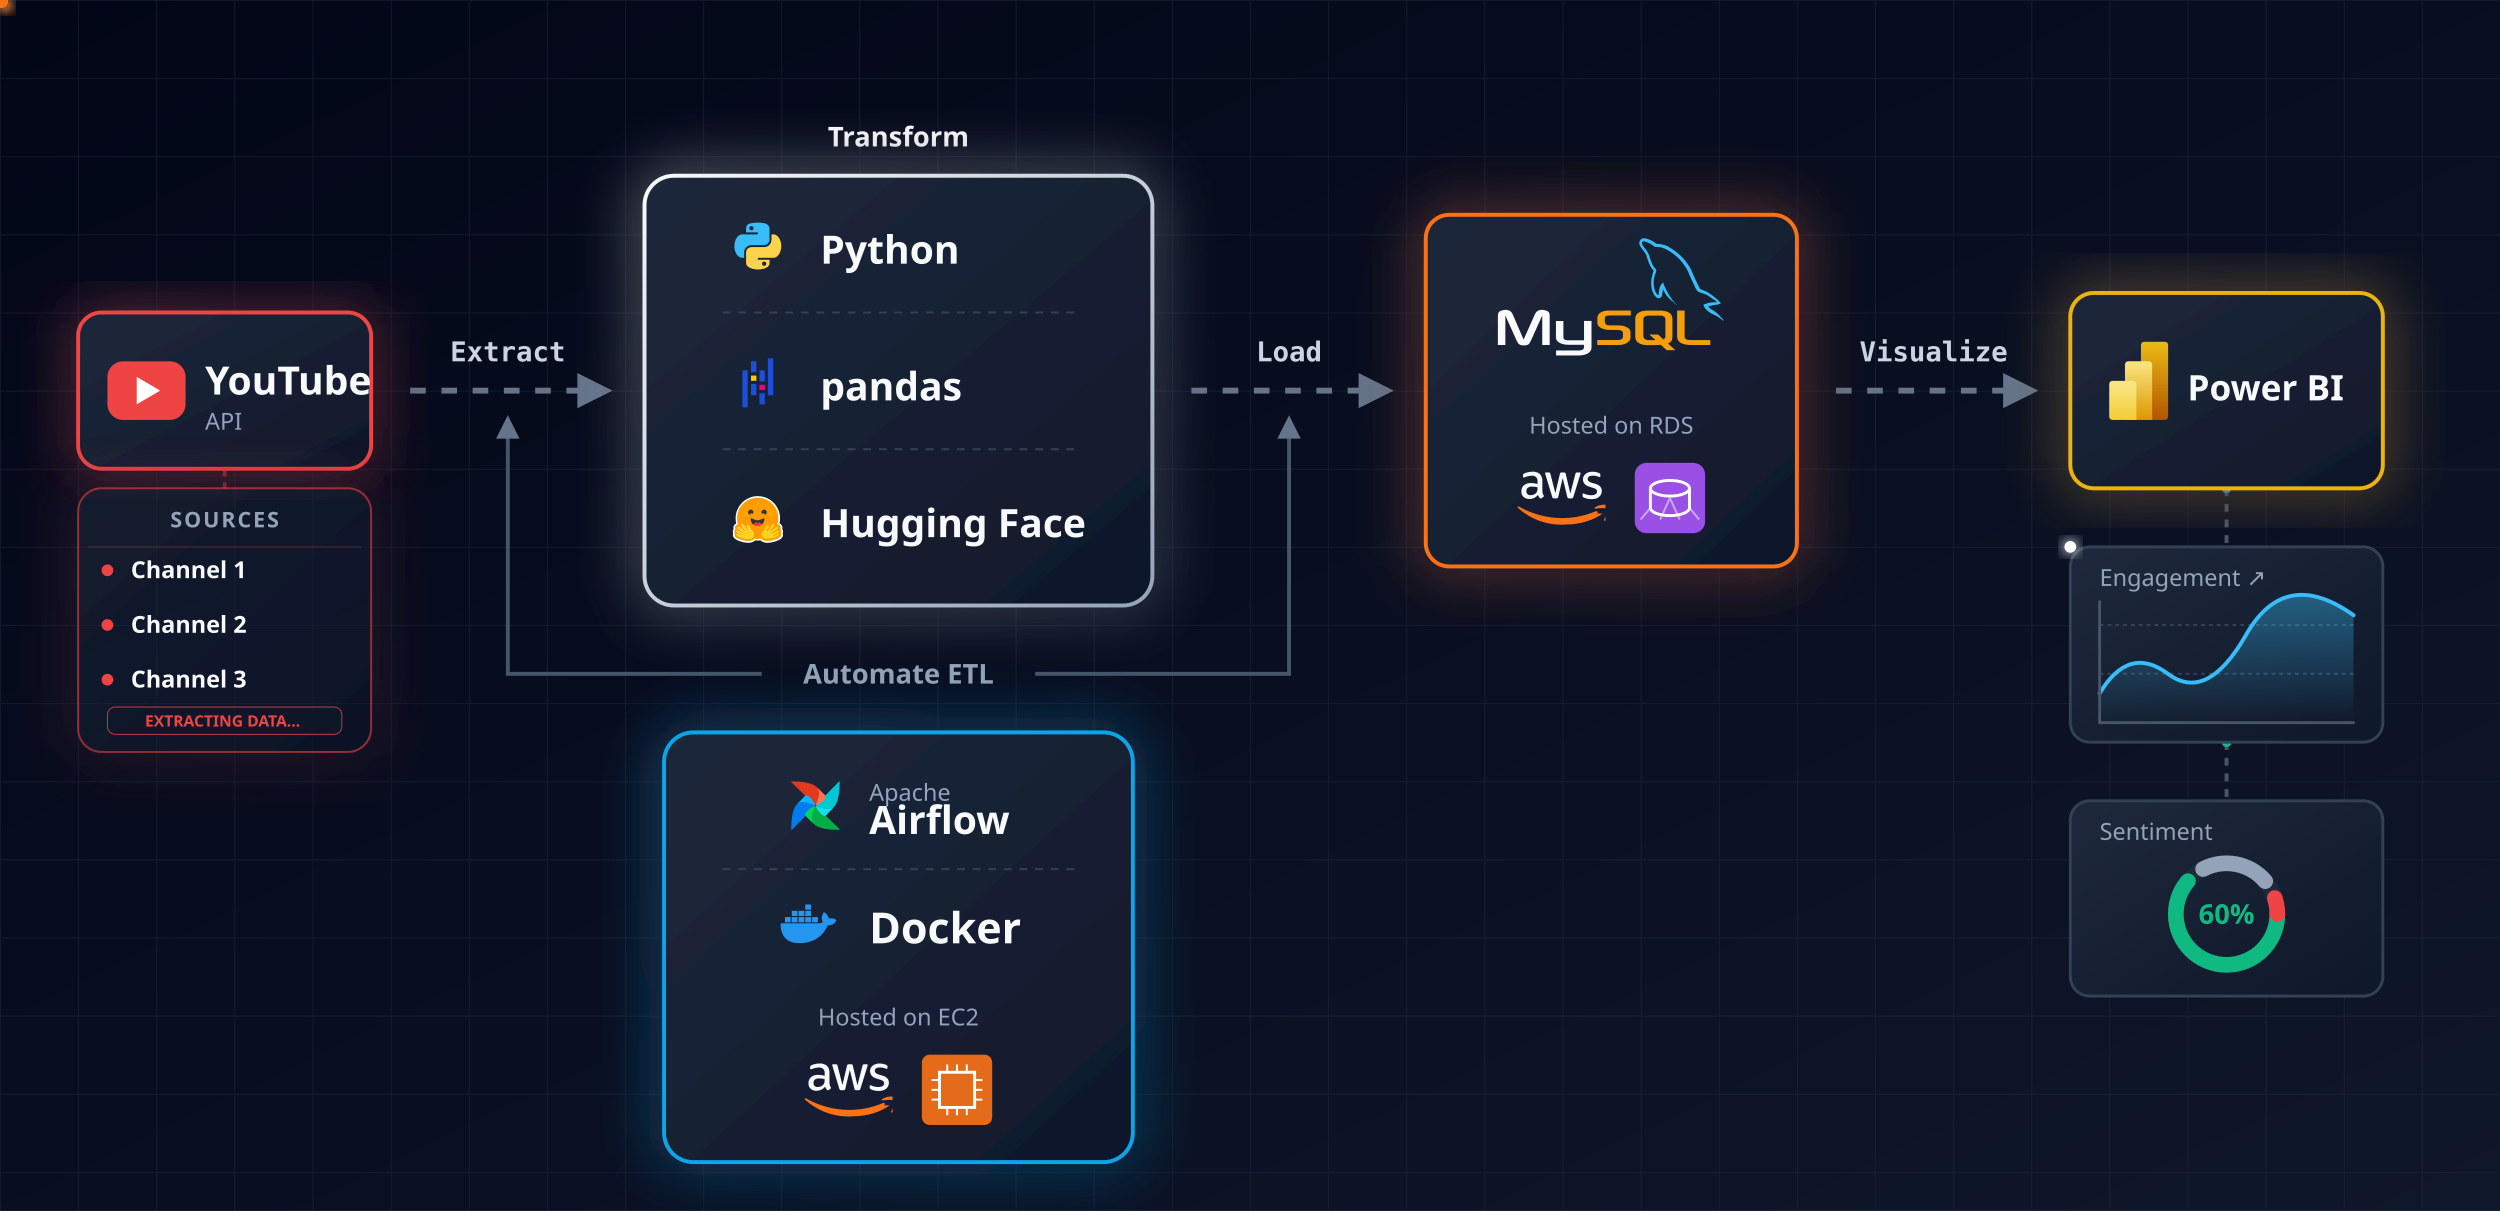
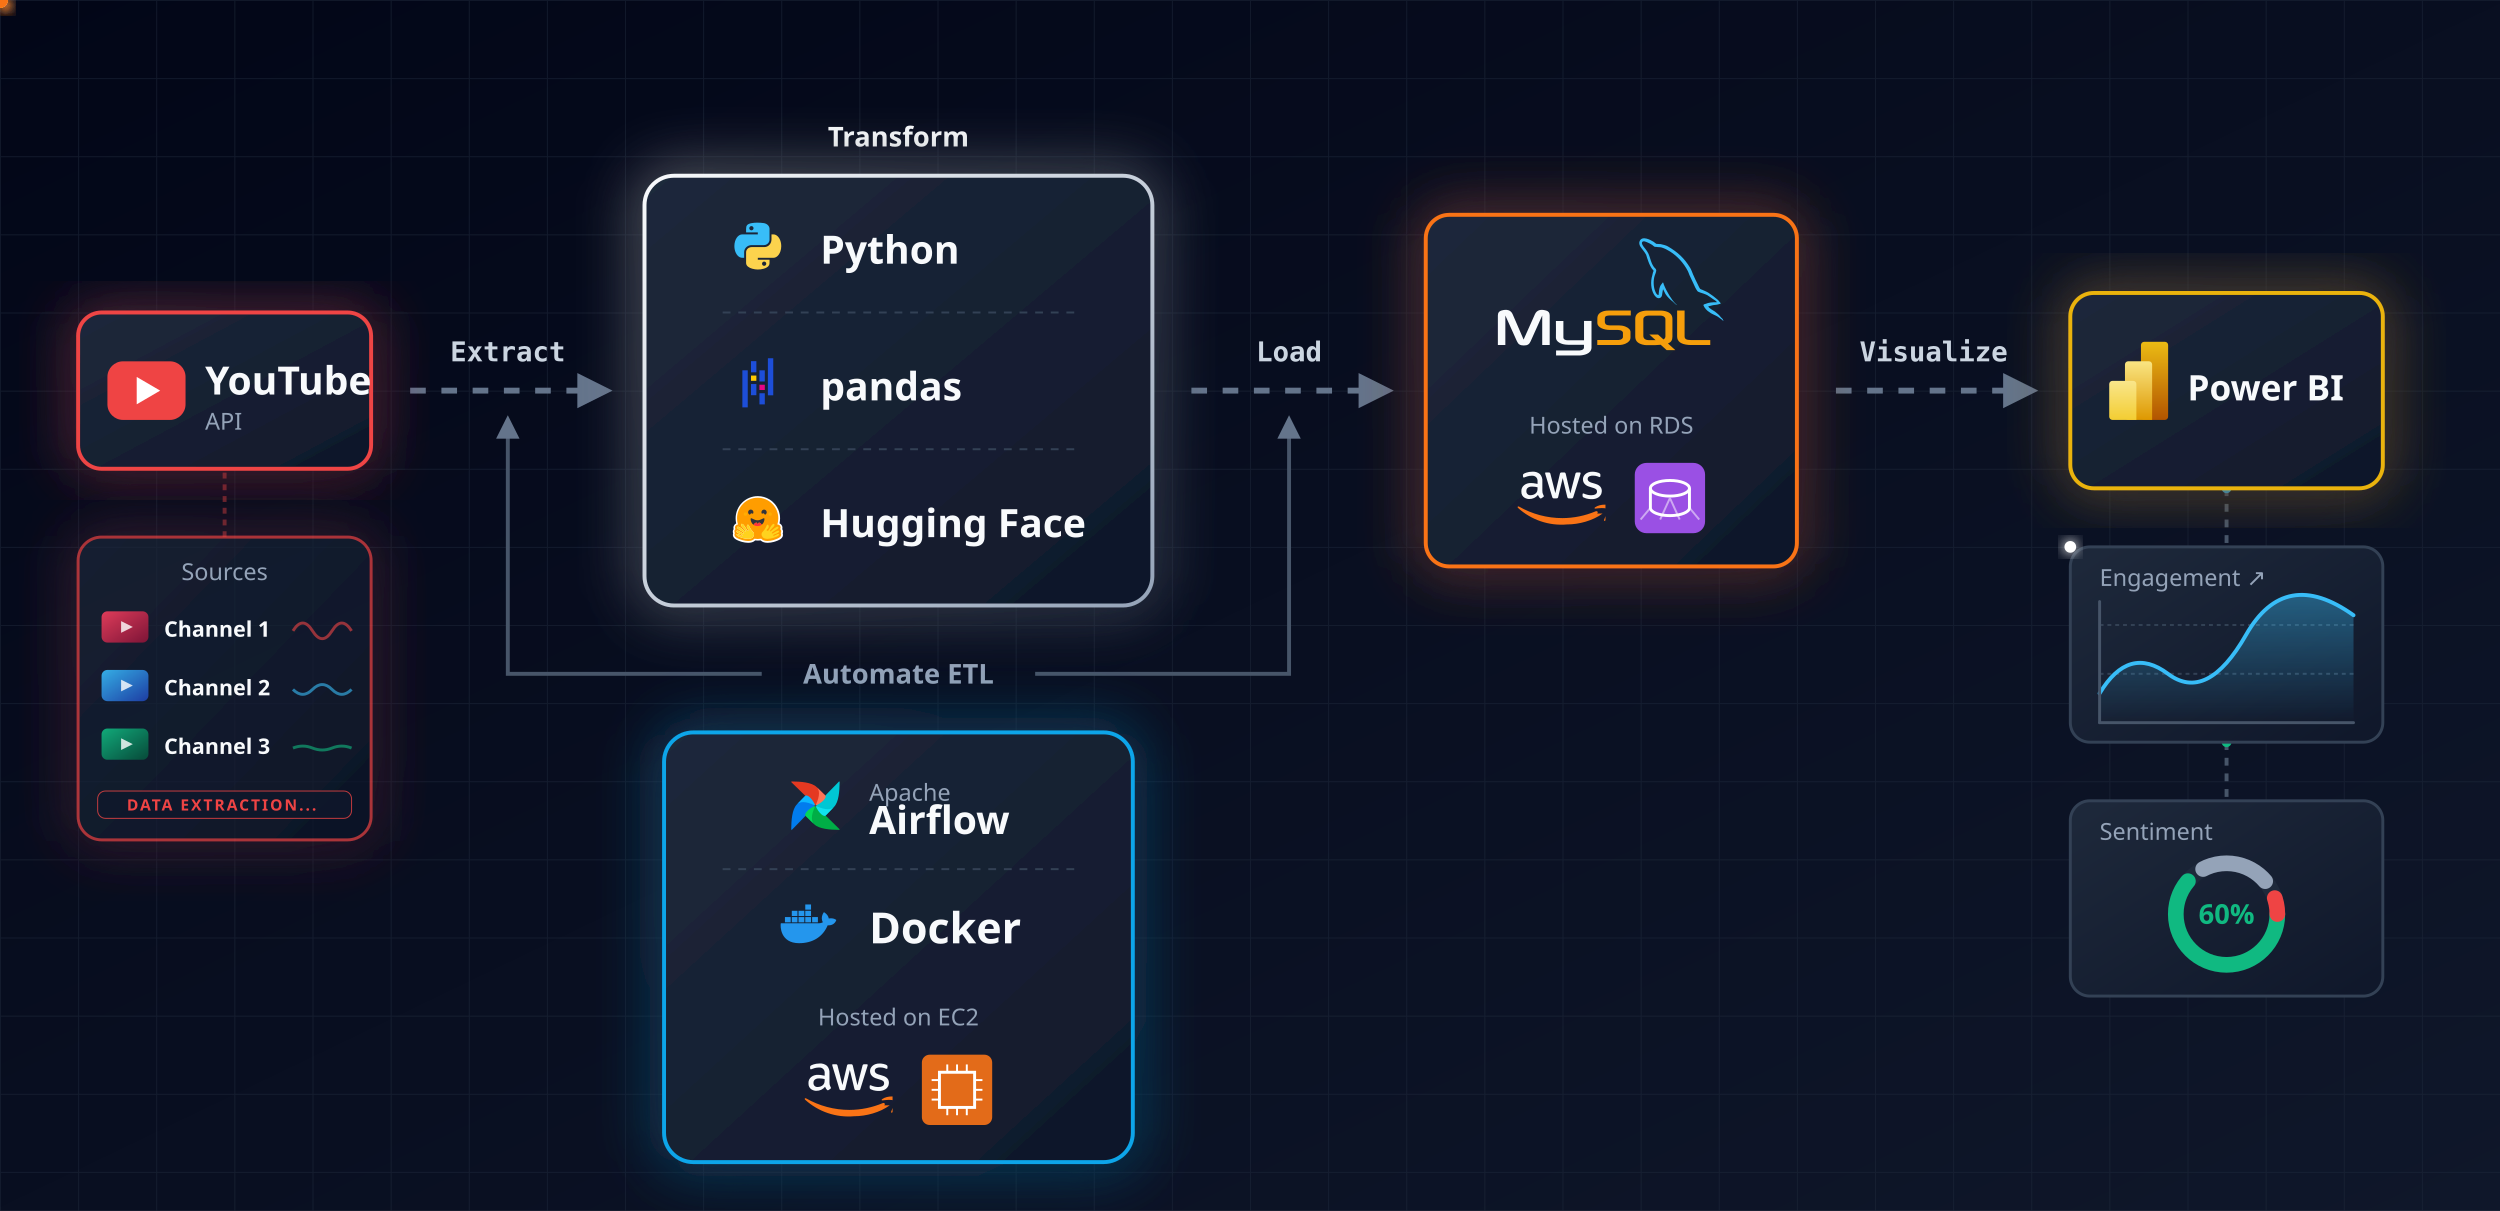
<svg xmlns="http://www.w3.org/2000/svg" viewBox="0 0 1280 620" width="100%" height="100%">
  <defs>
    <linearGradient id="bg-grad" x1="0%" y1="0%" x2="100%" y2="100%">
      <stop offset="0%" stop-color="#020617" />
      <stop offset="100%" stop-color="#0f172a" />
    </linearGradient>
    <linearGradient id="panel-grad" x1="0%" y1="0%" x2="100%" y2="100%">
      <stop offset="0%" stop-color="#1e293b" />
      <stop offset="100%" stop-color="#0f172a" />
    </linearGradient>
    <linearGradient id="border-transform" x1="0%" y1="0%" x2="100%" y2="100%">
      <stop offset="0%" stop-color="#f8fafc" />
      <stop offset="100%" stop-color="#94a3b8" />
    </linearGradient>
    <linearGradient id="line-fill" x1="0%" y1="0%" x2="0%" y2="100%">
      <stop offset="0%" stop-color="#38bdf8" stop-opacity="0.4" />
      <stop offset="100%" stop-color="#38bdf8" stop-opacity="0.0" />
    </linearGradient>
    <filter id="glow" x="-50%" y="-50%" width="200%" height="200%">
      <feGaussianBlur in="SourceGraphic" stdDeviation="3" result="blur1" />
      <feGaussianBlur in="SourceGraphic" stdDeviation="6" result="blur2" />
      <feMerge>
        <feMergeNode in="blur2" />
        <feMergeNode in="blur1" />
        <feMergeNode in="SourceGraphic" />
      </feMerge>
    </filter>
    <filter id="panel-glow" x="-20%" y="-20%" width="140%" height="140%">
      <feGaussianBlur in="SourceGraphic" stdDeviation="15" result="blur" />
      <feComposite in="SourceGraphic" in2="blur" operator="over" />
    </filter>
    <pattern id="grid" width="40" height="40" patternUnits="userSpaceOnUse">
      <path d="M 40 0 L 0 0 0 40" fill="none" stroke="#1e293b" stroke-width="1" opacity="0.5" />
    </pattern>
    <marker id="arrow" viewBox="0 0 10 10" refX="8" refY="5" markerWidth="6" markerHeight="6" orient="auto">
      <path d="M 0 0 L 10 5 L 0 10 Z" fill="#64748b" />
    </marker>
    <style>
      .node-title { font-family: 'Segoe UI', system-ui, sans-serif; font-size: 14px; font-weight: bold; fill: #f8fafc; text-anchor: middle; }
      .node-text { font-family: 'Segoe UI', system-ui, sans-serif; font-size: 20px; font-weight: bold; fill: #f8fafc; }
      .node-sub { font-family: 'Segoe UI', system-ui, sans-serif; font-size: 12px; fill: #94a3b8; }
      .label { font-family: 'Roboto Mono', monospace; font-size: 14px; fill: #cbd5e1; font-weight: bold; }
      .aws-logo { fill: #f8fafc; }
      .aws-smile { fill: #f97316; }
      
      @keyframes dashFlow {
        from { stroke-dashoffset: 16; }
        to { stroke-dashoffset: 0; }
      }
      .flow-line {
        stroke: #64748b;
        stroke-width: 3;
        fill: none;
        stroke-dasharray: 8 8;
        animation: dashFlow 1s linear infinite;
      }
    </style>
    <symbol id="aws-logo" viewBox="0 0 640 512">
      <path class="aws-logo" d="M180.41 203.01c-.72 22.65 10.6 32.68 10.88 39.05a8.164 8.164 0 0 1-4.1 6.27l-12.8 8.96a10.66 10.66 0 0 1-5.63 1.92c-.43-.02-8.19 1.83-20.48-25.61a78.608 78.608 0 0 1-62.61 29.45c-16.28.89-60.4-9.24-58.13-56.21-1.59-38.28 34.06-62.06 70.93-60.05 7.1.02 21.6.37 46.99 6.27v-15.62c2.69-26.46-14.7-46.99-44.81-43.91-2.4.01-19.4-.5-45.84 10.11-7.36 3.38-8.3 2.82-10.75 2.82-7.41 0-4.36-21.48-2.94-24.2 5.21-6.4 35.86-18.35 65.94-18.18a76.857 76.857 0 0 1 55.69 17.28 70.285 70.285 0 0 1 17.67 52.36l-.01 69.29z M93.99 235.4c32.43-.47 46.16-19.97 49.29-30.47 2.46-10.05 2.05-16.41 2.05-27.4-9.67-2.32-23.59-4.85-39.56-4.87-15.15-1.14-42.82 5.63-41.74 32.26-1.24 16.79 11.12 31.4 29.96 30.48z M264.91 258.45c-7.86.72-11.52-4.86-12.68-10.37l-49.8-164.65c-.97-2.78-1.61-5.65-1.92-8.58a4.61 4.61 0 0 1 3.86-5.25c.24-.04-2.13 0 22.25 0 8.78-.88 11.64 6.03 12.55 10.37l35.72 140.83 33.16-140.83c.53-3.22 2.94-11.07 12.8-10.24h17.16c2.17-.18 11.11-.5 12.68 10.37l33.42 142.63L420.98 80.1c.48-2.18 2.72-11.37 12.68-10.37h19.72c.85-.13 6.15-.81 5.25 8.58-.43 1.85 3.41-10.66-52.75 169.9-1.15 5.51-4.82 11.09-12.68 10.37h-18.69c-10.94 1.15-12.51-9.66-12.68-10.75L328.67 110.7l-32.78 136.99c-.16 1.09-1.73 11.9-12.68 10.75h-18.3z M538.39 264.08c-5.88.01-33.92-.3-57.36-12.29a12.802 12.802 0 0 1-7.81-11.91v-10.75c0-8.45 6.2-6.9 8.83-5.89 10.04 4.06 16.48 7.14 28.81 9.6 36.65 7.53 52.77-2.3 56.72-4.48 13.15-7.81 14.19-25.68 5.25-34.95-10.48-8.79-15.48-9.12-53.13-21-4.64-1.29-43.7-13.61-43.79-52.36-.61-28.24 25.05-56.18 69.52-55.95 12.67-.01 46.43 4.13 55.57 15.62 1.35 2.09 2.02 4.55 1.92 7.04v10.11c0 4.44-1.62 6.66-4.87 6.66-7.71-.86-21.39-11.17-49.16-10.75-6.89-.36-39.89.91-38.41 24.97-.43 18.96 26.61 26.07 29.7 26.89 36.46 10.97 48.65 12.79 63.12 29.58 17.14 22.25 7.9 48.3 4.35 55.44-19.08 37.49-68.42 34.44-69.26 34.42z" />
      <path class="aws-smile" d="M618.79 368.94c-70.03 51.72-171.69 79.25-258.49 79.25A469.127 469.127 0 0 1 2.83 327.46c-6.53-5.89-.77-13.96 7.17-9.47a637.37 637.37 0 0 0 316.88 84.12 630.22 630.22 0 0 0 241.59-49.55c11.78-5 21.77 7.8 10.12 16.38z M647.98 335.65c-8.96-11.52-59.28-5.38-81.81-2.69-6.79.77-7.94-5.12-1.79-9.47 40.07-28.17 105.88-20.1 113.44-10.63 7.55 9.47-2.05 75.41-39.56 106.91-5.76 4.87-11.27 2.3-8.71-4.1 8.44-21.25 27.39-68.49 18.43-80.02z" />
    </symbol>
+     <linearGradient id="thumb-grad-1" x1="0%" y1="0%" x2="100%" y2="100%">
+       <stop offset="0%" stop-color="#f43f5e" />
+       <stop offset="100%" stop-color="#881337" />
+     </linearGradient>
+     <linearGradient id="thumb-grad-2" x1="0%" y1="0%" x2="100%" y2="100%">
+       <stop offset="0%" stop-color="#38bdf8" />
+       <stop offset="100%" stop-color="#1e40af" />
+     </linearGradient>
+     <linearGradient id="thumb-grad-3" x1="0%" y1="0%" x2="100%" y2="100%">
+       <stop offset="0%" stop-color="#10b981" />
+       <stop offset="100%" stop-color="#064e3b" />
+     </linearGradient>
    <path id="p-extract" d="M 210 200 L 310 200" fill="none" />
    <path id="p-load" d="M 610 200 L 710 200" fill="none" />
    <path id="p-viz" d="M 940 200 L 1040 200" fill="none" />
  </defs>
  <rect width="100%" height="100%" fill="url(#bg-grad)" />
  <rect width="100%" height="100%" fill="url(#grid)" />
  <text x="460" y="350" font-family="'Segoe UI', sans-serif" font-size="14" font-weight="bold" fill="#94a3b8" text-anchor="middle">Automate ETL</text>
  <path d="M 390 345 L 260 345 L 260 215" stroke="#475569" stroke-width="2" fill="none" marker-end="url(#arrow)" />
  <path d="M 530 345 L 660 345 L 660 215" stroke="#475569" stroke-width="2" fill="none" marker-end="url(#arrow)" />
  <path d="M 210 200 L 310 200" class="flow-line" marker-end="url(#arrow)" />
  <text x="260" y="185" class="label" text-anchor="middle">Extract</text>
  <path d="M 610 200 L 710 200" class="flow-line" marker-end="url(#arrow)" />
  <text x="660" y="185" class="label" text-anchor="middle">Load</text>
  <path d="M 940 200 L 1040 200" class="flow-line" marker-end="url(#arrow)" />
  <text x="990" y="185" class="label" text-anchor="middle">Visualize</text>
  <g transform="translate(40, 160)">
    <rect width="150" height="80" rx="12" fill="url(#panel-grad)" stroke="#ef4444" stroke-width="2" filter="url(#panel-glow)" />
    <g transform="translate(15, 25)">
      <rect x="0" y="0" width="40" height="30" rx="8" fill="#ef4444" />
      <polygon points="15,8 15,22 27,15" fill="#ffffff" />
    </g>
    <text x="65" y="42" font-family="'Segoe UI', sans-serif" font-size="20" font-weight="bold" fill="#f8fafc">YouTube</text>
    <text x="65" y="60" class="node-sub">API</text>
  </g>
-   <g transform="translate(40, 250)">
-     <rect width="150" height="135" rx="12" fill="url(#panel-grad)" stroke="#ef4444" stroke-width="1" opacity="0.6" filter="url(#panel-glow)" />
-     <text x="75" y="20" font-family="'Segoe UI', sans-serif" font-size="11" font-weight="bold" fill="#94a3b8" text-anchor="middle" letter-spacing="1">SOURCES</text>
-     <line x1="5" y1="30" x2="145" y2="30" stroke="#ef4444" stroke-width="0.5" opacity="0.3">
-       <animate attributeName="y1" values="30;125;30" dur="4s" repeatCount="indefinite" />
-       <animate attributeName="y2" values="30;125;30" dur="4s" repeatCount="indefinite" />
-     </line>
-     <g transform="translate(15, 42)">
+   <g transform="translate(40, 275)">
+     <rect width="150" height="155" rx="12" fill="url(#panel-grad)" stroke="#ef4444" stroke-width="1.5" opacity="0.7" filter="url(#panel-glow)" />
+     <text x="75" y="22" class="node-sub" text-anchor="middle">Sources</text>
+     <g transform="translate(12, 38)">
      <g>
-         <circle cx="0" cy="0" r="3" fill="#ef4444">
-           <animate attributeName="opacity" values="1;0.3;1" dur="2s" repeatCount="indefinite" />
-         </circle>
-         <text x="12" y="4" font-family="'Segoe UI', sans-serif" font-size="12" font-weight="bold" fill="#f8fafc">Channel 1</text>
-       </g>
-       <g transform="translate(0, 28)">
-         <circle cx="0" cy="0" r="3" fill="#ef4444">
-           <animate attributeName="opacity" values="1;0.3;1" dur="2.5s" repeatCount="indefinite" />
-         </circle>
-         <text x="12" y="4" font-family="'Segoe UI', sans-serif" font-size="12" font-weight="bold" fill="#f8fafc">Channel 2</text>
-       </g>
-       <g transform="translate(0, 56)">
-         <circle cx="0" cy="0" r="3" fill="#ef4444">
-           <animate attributeName="opacity" values="1;0.3;1" dur="3s" repeatCount="indefinite" />
-         </circle>
-         <text x="12" y="4" font-family="'Segoe UI', sans-serif" font-size="12" font-weight="bold" fill="#f8fafc">Channel 3</text>
-       </g>
-     </g>
-     <g transform="translate(15, 112)">
-       <rect width="120" height="14" rx="4" fill="#0f172a" stroke="#ef4444" stroke-width="0.5" opacity="0.8" />
-       <text x="60" y="10" font-family="'Segoe UI', sans-serif" font-size="8" fill="#ef4444" text-anchor="middle" font-weight="bold">
-         EXTRACTING DATA...
+         <rect width="24" height="16" rx="3" fill="url(#thumb-grad-1)" opacity="0.9" />
+         <polygon points="10,5 16,8 10,11" fill="white" opacity="0.8" />
+         <text x="32" y="13" font-family="'Segoe UI', sans-serif" font-size="11" font-weight="bold" fill="#f8fafc">Channel 1</text>
+         <path d="M 98 10 Q 103 2, 108 10 T 118 10 T 128 10" stroke="#ef4444" stroke-width="1.5" fill="none" opacity="0.6">
+           <animate attributeName="d" values="M 98 10 Q 103 2, 108 10 T 118 10 T 128 10; M 98 10 Q 103 18, 108 10 T 118 10 T 128 10; M 98 10 Q 103 2, 108 10 T 118 10 T 128 10" dur="0.8s" repeatCount="indefinite" />
+         </path>
+       </g>
+       <g transform="translate(0, 30)">
+         <rect width="24" height="16" rx="3" fill="url(#thumb-grad-2)" opacity="0.9" />
+         <polygon points="10,5 16,8 10,11" fill="white" opacity="0.8" />
+         <text x="32" y="13" font-family="'Segoe UI', sans-serif" font-size="11" font-weight="bold" fill="#f8fafc">Channel 2</text>
+         <path d="M 98 10 Q 103 15, 108 10 T 118 10 T 128 10" stroke="#38bdf8" stroke-width="1.5" fill="none" opacity="0.6">
+           <animate attributeName="d" values="M 98 10 Q 103 15, 108 10 T 118 10 T 128 10; M 98 10 Q 103 5, 108 10 T 118 10 T 128 10; M 98 10 Q 103 15, 108 10 T 118 10 T 128 10" dur="1.2s" repeatCount="indefinite" />
+         </path>
+       </g>
+       <g transform="translate(0, 60)">
+         <rect width="24" height="16" rx="3" fill="url(#thumb-grad-3)" opacity="0.9" />
+         <polygon points="10,5 16,8 10,11" fill="white" opacity="0.8" />
+         <text x="32" y="13" font-family="'Segoe UI', sans-serif" font-size="11" font-weight="bold" fill="#f8fafc">Channel 3</text>
+         <path d="M 98 10 Q 103 8, 108 10 T 118 10 T 128 10" stroke="#10b981" stroke-width="1.5" fill="none" opacity="0.6">
+           <animate attributeName="d" values="M 98 10 Q 103 8, 108 10 T 118 10 T 128 10; M 98 10 Q 103 12, 108 10 T 118 10 T 128 10; M 98 10 Q 103 8, 108 10 T 118 10 T 128 10" dur="1s" repeatCount="indefinite" />
+         </path>
+       </g>
+     </g>
+     <g transform="translate(10, 130)">
+       <rect width="130" height="14" rx="4" fill="#0f172a" stroke="#ef4444" stroke-width="0.5" opacity="0.8" />
+       <text x="65" y="10" font-family="'Segoe UI', sans-serif" font-size="8" fill="#ef4444" text-anchor="middle" font-weight="bold" letter-spacing="1">
+         DATA EXTRACTION...
        <animate attributeName="opacity" values="1;0.4;1" dur="1.5s" repeatCount="indefinite" />
      </text>
    </g>
  </g>
-   <path d="M 115 250 L 115 240" stroke="#ef4444" stroke-width="2" stroke-dasharray="3 3" opacity="0.4" />
+   <path d="M 115 275 L 115 240" stroke="#ef4444" stroke-width="2" stroke-dasharray="3 3" opacity="0.4" />
  <circle r="2.5" fill="#ef4444" filter="url(#glow)">
-     <animateMotion dur="0.8s" repeatCount="indefinite" path="M 115 250 L 115 240" />
+     <animateMotion dur="0.8s" repeatCount="indefinite" path="M 115 275 L 115 240" />
  </circle>
  <circle r="2.5" fill="#ef4444" filter="url(#glow)">
-     <animateMotion dur="0.8s" begin="0.4s" repeatCount="indefinite" path="M 115 250 L 115 240" />
+     <animateMotion dur="0.8s" begin="0.4s" repeatCount="indefinite" path="M 115 275 L 115 240" />
  </circle>
  <g transform="translate(330, 90)">
    <text x="130" y="-15" class="node-title">Transform</text>
    <rect width="260" height="220" rx="15" fill="url(#panel-grad)" stroke="url(#border-transform)" stroke-width="2" filter="url(#panel-glow)" />
    <g transform="translate(30, 20)">
      <svg x="12" y="0" width="32" height="32" viewBox="0 0 512 512">
        <path fill-rule="evenodd" d="M193.46 249.056a65.316 65.316 0 0 1 11.586-1.041l-3.122-.015h103.823c4.503 0 8.806-.617 12.908-1.754 19.37-5.363 33.345-22.537 33.345-43.663v-87.224c0-24.832-21.15-43.484-46.289-47.606-15.931-2.624-39.258-3.827-55.089-3.749-15.829.086-30.981 1.404-44.277 3.749C167.143 74.576 160 88.928 160 115.359V144h96v16H128.82c-35.628 0-64.538 42.571-64.813 95.242-.002.253-.007.505-.007.758 0 9.523.94 18.72 2.685 27.404C74.648 323.07 99.451 352 128.82 352H144v-45.935c0-26.827 20.146-51.733 49.46-57.009zm10.196-122.054c-9.592 0-17.384-7.785-17.384-17.403 0-9.664 7.774-17.52 17.384-17.52 9.574 0 17.399 7.855 17.399 17.52.001 9.618-7.809 17.403-17.399 17.403z" fill="#38bdf8" />
        <path fill-rule="evenodd" d="M443.951 222.543C434.78 186.021 411.033 160 383.18 160H368v40.672c0 33.915-22.286 58.474-49.489 62.681a53.943 53.943 0 0 1-8.301.646H206.351a51.41 51.41 0 0 0-13.049 1.672C174.18 270.689 160 286.6 160 307.236v87.227c0 24.832 24.977 39.426 49.481 46.551 29.327 8.531 61.267 10.068 96.366 0C329.15 434.354 352 420.893 352 394.463V368h-96v-16h127.18c25.24 0 47.107-21.365 57.814-52.549C445.474 286.404 448 271.641 448 256c0-11.768-1.433-23.038-4.049-33.457zM307.867 382.82c9.59 0 17.381 7.785 17.381 17.4 0 9.65-7.791 17.521-17.381 17.521-9.577 0-17.399-7.871-17.399-17.521 0-9.63 7.806-17.4 17.399-17.4z" fill="#fcd34d" />
      </svg>
      <text x="60" y="25" class="node-text">Python</text>
    </g>
    <line x1="40" y1="70" x2="220" y2="70" stroke="#334155" stroke-width="1" stroke-dasharray="4 4" />
    <g transform="translate(30, 90)">
      <svg x="12" y="0" width="32" height="32" viewBox="0 0 210.21 280.43">
        <rect x="74.51" y="43.03" width="24.09" height="50.02" fill="#1d4ed8" />
        <rect x="74.51" y="145.78" width="24.09" height="50.02" fill="#1d4ed8" />
        <rect x="74.51" y="107.65" width="24.09" height="23.6" fill="#ffca00" />
        <rect x="35.81" y="84.15" width="24.09" height="166.27" fill="#1d4ed8" />
        <rect x="112.41" y="187.05" width="24.09" height="50.02" fill="#1d4ed8" />
        <rect x="112.41" y="84.21" width="24.09" height="50.02" fill="#1d4ed8" />
        <rect x="112.41" y="148.84" width="24.09" height="23.6" fill="#e70488" />
        <rect x="150.3" y="30" width="24.09" height="166.27" fill="#1d4ed8" />
      </svg>
      <text x="60" y="25" class="node-text">pandas</text>
    </g>
    <line x1="40" y1="140" x2="220" y2="140" stroke="#334155" stroke-width="1" stroke-dasharray="4 4" />
    <g transform="translate(30, 160)">
      <svg x="12" y="0" width="32" height="32" viewBox="0 0 256 256">
        <path d="M230.721 172.7C230.183 170.673 229.313 168.75 228.146 167.008C228.396 166.091 228.587 165.159 228.714 164.217C229.543 158.241 227.471 152.77 223.567 148.537C221.452 146.225 219.185 144.698 216.784 143.761C218.36 137.018 219.157 130.117 219.161 123.193C219.161 120.03 218.982 116.932 218.682 113.88C218.526 112.356 218.337 110.836 218.115 109.32C217.428 104.847 216.408 100.431 215.064 96.11C214.183 93.271 213.164 90.476 212.01 87.736C210.281 83.678 208.262 79.75 205.969 75.982C204.465 73.475 202.827 71.051 201.062 68.72C200.197 67.543 199.296 66.394 198.358 65.274C195.58 61.898 192.561 58.728 189.325 55.788C188.25 54.8 187.145 53.845 186.01 52.926C184.893 51.994 183.751 51.093 182.586 50.222C180.241 48.477 177.818 46.839 175.324 45.315C161.543 36.945 145.382 32.145 128.109 32.145C77.817 32.145 37.057 72.907 37.057 123.196C37.055 130.208 37.867 137.196 39.477 144.02C37.317 144.958 35.247 146.42 33.327 148.535C29.424 152.766 27.351 158.217 28.18 164.193C28.306 165.142 28.495 166.082 28.747 167.006C27.581 168.749 26.712 170.673 26.174 172.7C24.974 177.261 25.369 181.374 26.894 184.978C25.236 189.688 25.65 194.704 27.809 199.065C29.379 202.25 31.626 204.714 34.396 206.916C37.689 209.534 41.811 211.758 46.783 213.892C52.715 216.422 59.956 218.799 63.249 219.671C71.755 221.873 79.911 223.269 88.177 223.337C99.954 223.446 110.096 220.677 117.357 213.59C120.924 214.027 124.515 214.246 128.109 214.244C131.906 214.236 135.699 213.997 139.467 213.529C146.711 220.661 156.892 223.455 168.712 223.343C176.977 223.277 185.133 221.881 193.617 219.676C196.932 218.804 204.17 216.427 210.105 213.897C215.077 211.76 219.199 209.536 222.514 206.922C225.263 204.719 227.508 202.256 229.079 199.071C231.26 194.709 231.652 189.693 230.017 184.983C231.527 181.379 231.92 177.257 230.721 172.7Z" fill="white" />
        <path d="M221.784 183.816C222.786 182.312 223.458 180.613 223.756 178.831C224.053 177.048 223.97 175.223 223.512 173.475C222.848 170.952 221.476 168.854 219.615 167.347C220.512 165.873 221.1 164.233 221.344 162.525C221.881 158.811 220.648 155.103 217.874 152.079C215.716 149.726 212.662 148.431 209.282 148.431C208.889 148.431 208.489 148.452 208.081 148.492C210.643 140.304 211.942 131.774 211.933 123.195C211.933 76.523 174.097 38.685 127.424 38.685C80.75 38.685 42.91 76.519 42.91 123.195C42.901 131.752 44.194 140.261 46.742 148.43H46.652C43.272 148.43 40.219 149.724 38.06 152.077C35.287 155.098 34.053 158.81 34.59 162.523C34.835 164.231 35.423 165.872 36.32 167.346C34.458 168.852 33.086 170.95 32.422 173.473C31.964 175.222 31.882 177.047 32.18 178.83C32.478 180.612 33.15 182.312 34.152 183.816C33.974 184.094 33.81 184.381 33.655 184.676C31.985 187.847 31.877 191.43 33.352 194.767C35.588 199.824 41.142 203.808 51.929 208.085C58.636 210.745 64.779 212.446 64.833 212.461C73.705 214.762 81.729 215.931 88.675 215.931C100.081 215.931 108.591 212.811 114.026 206.647C123.222 208.106 132.594 208.052 141.773 206.489C147.201 212.757 155.76 215.931 167.262 215.931C174.208 215.931 182.232 214.762 191.103 212.461C191.158 212.446 197.298 210.745 204.008 208.085C214.795 203.808 220.35 199.824 222.585 194.767C224.059 191.43 223.952 187.847 222.281 184.676C222.129 184.379 221.961 184.091 221.784 183.816ZM110.137 196.997C109.669 197.815 109.168 198.614 108.635 199.391C107.23 201.448 105.382 203.02 103.237 204.188C99.137 206.424 93.947 207.205 88.675 207.205C80.346 207.205 71.808 205.256 67.023 204.015C66.787 203.954 37.689 195.735 41.373 188.739C41.993 187.562 43.013 187.092 44.298 187.092C49.485 187.092 58.93 194.816 62.989 194.816C63.896 194.816 64.536 194.43 64.797 193.488C66.527 187.284 38.504 184.676 40.864 175.692C41.28 174.102 42.41 173.456 43.998 173.456C50.856 173.455 66.248 185.516 69.467 185.516C69.714 185.516 69.891 185.443 69.987 185.291C70.001 185.268 70.015 185.246 70.028 185.222C71.539 182.727 70.672 180.913 60.321 174.573L59.327 173.968C47.936 167.074 39.941 162.925 44.488 157.975C45.011 157.404 45.753 157.151 46.654 157.151C47.722 157.151 49.015 157.508 50.439 158.108C56.455 160.645 64.793 167.564 68.276 170.581C68.824 171.057 69.368 171.538 69.909 172.022C69.909 172.022 74.319 176.608 76.985 176.608C77.599 176.608 78.12 176.366 78.473 175.768C80.364 172.58 60.91 157.838 59.813 151.755C59.069 147.634 60.335 145.546 62.675 145.546C63.788 145.546 65.146 146.02 66.645 146.971C71.295 149.922 80.273 165.35 83.56 171.352C84.662 173.363 86.543 174.213 88.238 174.213C91.601 174.213 94.23 170.87 88.546 166.622C80.003 160.23 83.001 149.782 87.078 149.139C87.252 149.111 87.428 149.097 87.603 149.097C91.311 149.097 92.946 155.486 92.946 155.486C92.946 155.486 97.74 167.524 105.975 175.753C113.447 183.222 114.491 189.351 110.137 196.997ZM128.109 214.244C126.311 214.244 124.524 214.186 122.753 214.072C122.955 214.129 123.159 214.183 123.363 214.234C124.931 214.241 126.511 214.244 128.109 214.244Z" fill="#FF9D00" />
        <path d="M108.638 199.391C114.64 190.59 114.214 183.984 105.98 175.754C97.744 167.523 92.951 155.487 92.951 155.487C92.951 155.487 91.162 148.496 87.082 149.138C83.002 149.78 80.009 160.227 88.552 166.622C97.094 173.017 86.852 177.353 83.564 171.352C80.276 165.35 71.299 149.923 66.645 146.972C61.991 144.021 58.718 145.675 59.815 151.757C60.36 154.776 65.428 159.929 70.163 164.743C74.967 169.627 79.428 174.163 78.474 175.768C76.581 178.955 69.914 172.023 69.914 172.023C69.914 172.023 49.038 153.025 44.494 157.976C40.304 162.539 46.765 166.418 56.721 172.397C57.567 172.905 58.439 173.429 59.332 173.969C70.723 180.865 71.609 182.684 69.992 185.293C69.395 186.257 65.582 183.968 60.892 181.153C52.897 176.352 42.355 170.023 40.866 175.688C39.578 180.591 47.334 183.595 54.368 186.32C60.228 188.59 65.588 190.666 64.799 193.484C63.982 196.406 59.553 193.969 54.712 191.305C49.277 188.314 43.322 185.038 41.373 188.735C37.69 195.725 66.783 203.954 67.023 204.015C76.423 206.453 100.295 211.619 108.638 199.391ZM147.303 199.391C141.301 190.59 141.727 183.984 149.962 175.754C158.197 167.523 162.99 155.487 162.99 155.487C162.99 155.487 164.779 148.496 168.859 149.138C172.939 149.78 175.932 160.227 167.39 166.622C158.847 173.017 169.089 177.353 172.377 171.352C175.666 165.35 184.637 149.923 189.291 146.972C193.945 144.021 197.22 145.675 196.122 151.757C195.578 154.776 190.509 159.929 185.774 164.744C180.97 169.628 176.509 174.163 177.462 175.768C179.355 178.955 186.027 172.019 186.027 172.019C186.027 172.019 206.902 153.022 211.448 157.973C215.637 162.535 209.176 166.415 199.219 172.394C198.348 172.917 197.478 173.441 196.609 173.966C185.218 180.862 184.332 182.681 185.948 185.289C186.546 186.254 190.359 183.964 195.048 181.149C203.044 176.349 213.586 170.019 215.075 175.685C216.364 180.588 208.607 183.592 201.573 186.317C195.713 188.587 190.353 190.663 191.141 193.481C191.957 196.402 196.385 193.965 201.225 191.301C206.66 188.31 212.616 185.032 214.564 188.732C218.248 195.726 189.15 203.947 188.915 204.007C179.515 206.453 155.643 211.619 147.303 199.391Z" fill="#FFD21E" />
        <path d="M152.047 102.567C153.229 102.985 154.108 104.257 154.944 105.468C156.074 107.104 157.126 108.627 158.74 107.769C160.644 106.756 162.205 105.202 163.225 103.302C164.246 101.402 164.681 99.243 164.475 97.096C164.321 95.491 163.813 93.94 162.987 92.555C162.161 91.17 161.038 89.985 159.7 89.086C158.361 88.187 156.839 87.597 155.245 87.357C153.65 87.117 152.022 87.234 150.478 87.699C148.934 88.164 147.513 88.965 146.316 90.046C145.119 91.126 144.176 92.458 143.556 93.946C142.936 95.434 142.653 97.041 142.728 98.652C142.804 100.263 143.235 101.836 143.992 103.26C144.74 104.667 146.4 104.003 148.152 103.302C149.525 102.753 150.956 102.181 152.047 102.567ZM100.672 102.567C99.49 102.985 98.611 104.258 97.775 105.468C96.645 107.105 95.592 108.627 93.979 107.769C91.585 106.501 89.748 104.386 88.828 101.838C87.907 99.29 87.969 96.49 89.001 93.984C90.032 91.479 91.96 89.447 94.408 88.285C96.856 87.124 99.649 86.916 102.242 87.701C104.307 88.323 106.141 89.543 107.513 91.207C108.885 92.87 109.732 94.903 109.949 97.049C110.165 99.195 109.74 101.356 108.728 103.26C107.979 104.667 106.319 104.003 104.567 103.303C103.193 102.753 101.764 102.181 100.672 102.567ZM144.099 149.318C152.242 142.903 155.233 132.429 155.233 125.977C155.233 120.877 151.802 122.482 146.309 125.202L145.999 125.355C140.957 127.852 134.245 131.177 126.877 131.177C119.508 131.177 112.796 127.852 107.755 125.354C102.084 122.545 98.527 120.783 98.527 125.978C98.527 132.634 101.709 143.563 110.443 149.912C111.596 147.573 113.219 145.497 115.211 143.813C117.202 142.129 119.52 140.874 122.018 140.126C122.89 139.866 123.788 141.367 124.707 142.904C125.594 144.386 126.501 145.902 127.423 145.902C128.406 145.902 129.371 144.408 130.314 142.95C131.299 141.425 132.26 139.94 133.189 140.237C137.864 141.738 141.775 144.993 144.099 149.318Z" fill="#32343D" />
        <path d="M144.097 149.317C139.856 152.659 134.219 154.9 126.878 154.9C119.981 154.9 114.587 152.922 110.443 149.911C111.596 147.572 113.219 145.495 115.211 143.812C117.202 142.128 119.52 140.873 122.018 140.125C123.73 139.614 125.545 145.901 127.423 145.901C129.433 145.901 131.37 139.655 133.189 140.236C137.863 141.738 141.773 144.993 144.097 149.317Z" fill="#FF323D" />
        <path d="M81.2 111.64C80.231 112.288 79.117 112.687 77.957 112.801C76.797 112.916 75.627 112.742 74.55 112.295C73.689 111.94 72.907 111.418 72.249 110.759C71.59 110.101 71.068 109.319 70.713 108.458C70.267 107.381 70.094 106.211 70.208 105.051C70.323 103.891 70.722 102.777 71.37 101.808C72.149 100.642 73.256 99.733 74.551 99.197C75.847 98.66 77.272 98.52 78.647 98.793C80.022 99.067 81.285 99.743 82.276 100.734C83.267 101.726 83.942 102.99 84.215 104.365C84.488 105.74 84.348 107.165 83.811 108.46C83.275 109.755 82.365 110.861 81.2 111.64ZM182.613 111.64C181.644 112.288 180.53 112.687 179.37 112.801C178.209 112.916 177.039 112.742 175.962 112.295C175.101 111.939 174.319 111.418 173.661 110.759C173.003 110.101 172.481 109.319 172.125 108.458C171.68 107.381 171.507 106.211 171.621 105.051C171.736 103.891 172.135 102.777 172.782 101.808C173.364 100.936 174.133 100.205 175.032 99.666C175.931 99.127 176.938 98.794 177.981 98.692C179.025 98.589 180.078 98.719 181.064 99.073C182.051 99.426 182.947 99.994 183.688 100.736C184.68 101.727 185.355 102.99 185.628 104.365C185.902 105.74 185.761 107.165 185.224 108.46C184.687 109.755 183.779 110.861 182.613 111.64Z" fill="#FFAD03" />
      </svg>
      <text x="60" y="25" class="node-text">Hugging Face</text>
    </g>
  </g>
  <g transform="translate(730, 110)">
    <rect width="190" height="180" rx="12" fill="url(#panel-grad)" stroke="#f97316" stroke-width="2" filter="url(#panel-glow)" />
    <g transform="translate(30, 12)">
      <svg x="0" y="0" width="130" height="60" viewBox="0 0 204.8 105.765">
        <path d="M0 96.334h6.747V69.7l10.445 23.227c1.232 2.8 2.92 3.806 6.228 3.806s4.93-.995 6.164-3.806L40.03 69.7v26.644h6.748v-26.6c0-2.595-1.04-3.85-3.18-4.498-5.125-1.6-8.564-.216-10.12 3.244l-10.25 22.923L13.3 68.48c-1.492-3.46-4.995-4.844-10.12-3.244C1.038 65.885 0 67.14 0 69.734v26.6zm52.386-21.686h6.745v14.68c-.063.798.256 2.67 3.952 2.727 1.886.03 14.554 0 14.672 0v-17.48h6.76c.03 0-.007 23.834-.006 23.936.037 5.878-7.294 7.155-10.672 7.254H52.533v-4.54l21.342-.001c4.342-.46 3.83-2.617 3.83-3.344v-1.77h-14.34c-6.672-.06-10.92-2.973-10.973-6.323-.005-.3.144-14.995-.004-15.14z" fill="#f8fafc" />
        <path d="M89.716 96.334h19.398c2.27 0 4.477-.475 6.23-1.298 2.92-1.34 4.347-3.157 4.347-5.536v-4.93c0-1.947-1.622-3.763-4.8-4.974-1.687-.65-3.763-.995-5.774-.995h-8.175c-2.724 0-4.022-.822-4.346-2.638-.065-.216-.065-.4-.065-.606v-3.07c0-.173 0-.347.065-.563.324-1.384 1.038-1.774 3.438-2 .195 0 .454-.044.65-.044h19.268v-4.497h-18.944c-2.725 0-4.152.173-5.45.562C91.532 67 89.78 69 89.78 72.46v3.936c0 3.028 3.44 5.623 9.212 6.228.65.043 1.298.086 1.946.086h7.007c.26 0 .52 0 .714.044 2.14.173 3.05.562 3.698 1.34.4.4.52.78.52 1.2v3.936c0 .476-.324 1.082-.973 1.6-.584.52-1.557.865-2.855.952-.26 0-.454.043-.713.043h-18.62v4.498zm72.064-7.828c0 4.628 3.438 7.223 10.38 7.742a29.45 29.45 0 0 0 1.946.086h17.582v-4.498h-17.712c-3.957 0-5.45-.995-5.45-3.374v-23.27h-6.747v23.312zm-37.785.234V72.705c0-4.074 2.86-6.545 8.516-7.325a12.94 12.94 0 0 1 1.821-.13h12.807a13.87 13.87 0 0 1 1.886.13c5.656.78 8.516 3.25 8.516 7.325V88.74c0 3.305-1.215 5.074-4.015 6.227l6.646 6h-7.834l-5.377-4.854-5.413.343h-7.216c-1.235 0-2.535-.174-3.966-.564-4.3-1.17-6.37-3.424-6.37-7.152zm7.283-.4c0 .217.065.433.13.694.4 1.864 2.145 2.904 4.8 2.904h6.13l-5.63-5.083h7.834l4.9 4.433c.905-.482 1.5-1.22 1.7-2.167.065-.216.065-.433.065-.65V73.096c0-.173 0-.4-.065-.607-.4-1.733-2.146-2.73-4.746-2.73H136.22c-3 0-4.94 1.3-4.94 3.337v15.256z" fill="#f59e0b" />
        <g fill="#38bdf8">
          <path d="M197.624 57.73c-4.147-.112-7.316.273-10.024 1.415-.77.325-1.997.333-2.123 1.298.423.443.49 1.105.825 1.65.647 1.047 1.74 2.45 2.713 3.184 1.064.803 2.16 1.663 3.303 2.36 2.03 1.238 4.296 1.945 6.25 3.184 1.152.73 2.296 1.65 3.42 2.476.555.408.93 1.042 1.65 1.297v-.118c-.38-.483-.477-1.147-.825-1.65l-1.533-1.533c-1.5-2-3.402-3.737-5.425-5.19-1.613-1.158-5.224-2.722-5.897-4.6l-.118-.118c1.144-.13 2.483-.543 3.54-.825 1.773-.475 3.358-.353 5.19-.825l2.477-.708v-.472c-.926-.95-1.586-2.207-2.595-3.066-2.64-2.25-5.523-4.495-8.49-6.37-1.646-1.04-3.68-1.714-5.425-2.595-.587-.296-1.618-.45-2.005-.944-.916-1.168-1.415-2.65-2.122-4-1.48-2.85-2.934-5.964-4.246-8.963-.895-2.045-1.48-4.062-2.594-5.897-5.355-8.804-11.12-14.118-20.048-19.34-1.9-1.11-4.187-1.55-6.605-2.123l-3.892-.236c-.792-.33-1.616-1.3-2.36-1.77-2.958-1.87-10.545-5.933-12.736-.6-1.383 3.373 2.067 6.664 3.302 8.374.866 1.2 1.976 2.543 2.594 3.892.407.886.478 1.775.826 2.713.857 2.3 1.603 4.823 2.712 6.958.56 1.08 1.178 2.218 1.887 3.184.435.593 1.18.854 1.297 1.77-.728 1.02-.77 2.6-1.18 3.892-1.843 5.812-1.148 13.035 1.533 17.337.823 1.32 2.76 4.152 5.425 3.066 2.33-.95 1.8-3.89 2.477-6.486.15-.59.058-1.02.354-1.415v.118l2.123 4.245c1.57 2.53 4.36 5.175 6.722 6.96 1.225.925 2.2 2.525 3.774 3.066v-.118h-.118c-.307-.48-.787-.677-1.18-1.06-.923-.905-1.95-2.03-2.713-3.066-2.15-2.918-4.048-6.11-5.778-9.435-.826-1.587-1.545-3.338-2.24-4.953-.268-.623-.265-1.564-.825-1.887-.763 1.184-1.887 2.14-2.477 3.538-.944 2.234-1.066 4.958-1.415 7.784-.207.074-.115.023-.236.118-1.642-.396-2.22-2.087-2.83-3.538-1.544-3.67-1.83-9.576-.472-13.798.35-1.092 1.94-4.534 1.297-5.543-.307-1.007-1.32-1.6-1.887-2.36-.7-.95-1.402-2.204-1.887-3.302-1.264-2.86-1.854-6.07-3.184-8.963-.636-1.382-1.71-2.78-2.594-4-.978-1.36-2.073-2.364-2.83-4-.27-.585-.636-1.52-.236-2.123a.93.93 0 0 1 .708-.708c.684-.527 2.59.175 3.302.472 1.89.786 3.47 1.534 5.072 2.595.77.5 1.547 1.496 2.476 1.77h1.06c1.66.382 3.52.12 5.07.59 2.742.833 5.198 2.13 7.43 3.538 6.798 4.292 12.355 10.402 16.157 17.7.612 1.173.876 2.294 1.415 3.538 1.087 2.5 2.456 5.093 3.538 7.547 1.08 2.45 2.13 4.92 3.656 6.958.802 1.07 3.9 1.646 5.307 2.24.987.417 2.603.852 3.538 1.415 1.785 1.077 3.515 2.36 5.19 3.54.837.59 3.41 1.883 3.538 2.948z" />
        </g>
      </svg>
      <text x="65" y="100" class="node-sub" text-anchor="middle">Hosted on RDS</text>
    </g>
    <g transform="translate(0, 115)">
      <g transform="translate(47, 12)">
        <use href="#aws-logo" x="0" y="0" width="45" height="36" />
      </g>
      <g transform="translate(107, 12)">
        <rect x="0" y="0" width="36" height="36" rx="6" fill="#a855f7" opacity="0.9" />
        <ellipse cx="18" cy="13" rx="10" ry="4" fill="none" stroke="#fff" stroke-width="1.5" />
        <path d="M 8 13 L 8 23 A 10 4 0 0 0 28 23 L 28 13" fill="none" stroke="#fff" stroke-width="1.5" />
        <path d="M 18 18 L 23 29 M 18 18 L 13 29 M 8 23 L 3 29 M 28 23 L 33 29" stroke="#fff" stroke-width="1" opacity="0.5" />
      </g>
    </g>
  </g>
  <g transform="translate(1060, 150)">
    <path d="M 80 100 L 80 130" stroke="#475569" stroke-width="2" stroke-dasharray="4 4" fill="none" />
    <circle cx="80" cy="100" r="2.5" fill="#38bdf8">
      <animate attributeName="cy" values="100;130;100" dur="2s" repeatCount="indefinite" />
    </circle>
    <path d="M 80 230 L 80 260" stroke="#475569" stroke-width="2" stroke-dasharray="4 4" fill="none" />
    <circle cx="80" cy="230" r="2.5" fill="#10b981">
      <animate attributeName="cy" values="230;260;230" dur="2s" begin="1s" repeatCount="indefinite" />
    </circle>
    <rect width="160" height="100" rx="12" fill="url(#panel-grad)" stroke="#eab308" stroke-width="2" filter="url(#panel-glow)" />
    <g transform="translate(15, 25)">
      <svg width="40" height="40" viewBox="0 0 630 630">
        <defs>
          <linearGradient x1="50%" y1="0%" x2="50%" y2="100%" id="pbi-grad-1">
            <stop stop-color="#EBBB14" offset="0%" />
            <stop stop-color="#B25400" offset="100%" />
          </linearGradient>
          <linearGradient x1="50%" y1="0%" x2="50%" y2="100%" id="pbi-grad-2">
            <stop stop-color="#F9E583" offset="0%" />
            <stop stop-color="#DE9800" offset="100%" />
          </linearGradient>
          <linearGradient x1="50%" y1="0%" x2="50%" y2="100%" id="pbi-grad-3">
            <stop stop-color="#F9E68B" offset="0%" />
            <stop stop-color="#F3CD32" offset="100%" />
          </linearGradient>
        </defs>
        <g transform="translate(77.5, 0)">
          <rect fill="url(#pbi-grad-1)" x="256" y="0" width="219" height="630" rx="26" />
          <path d="M346,604 L346,630 L320,630 L153,630 C138.641,630 127,618.359 127,604 L127,183 C127,168.641 138.641,157 153,157 L320,157 C334.359,157 346,168.641 346,183 L346,604 Z" fill="url(#pbi-grad-2)" />
          <path d="M219,604 L219,630 L193,630 L26,630 C11.641,630 1.75851975e-15,618.359 0,604 L0,341 C-1.75851975e-15,326.641 11.641,315 26,315 L193,315 C207.359,315 219,326.641 219,341 L219,604 Z" fill="url(#pbi-grad-3)" />
        </g>
      </svg>
    </g>
    <text x="100" y="55" font-family="'Segoe UI', sans-serif" font-size="18" font-weight="bold" fill="#f8fafc" text-anchor="middle">Power BI</text>
    <g transform="translate(0, 130)">
      <rect width="160" height="100" rx="10" fill="url(#panel-grad)" stroke="#334155" stroke-width="1.5" />
      <text x="15" y="20" class="node-sub">Engagement ↗</text>
      <line x1="15" y1="40" x2="145" y2="40" stroke="#334155" stroke-width="1" stroke-dasharray="2 2" />
      <line x1="15" y1="65" x2="145" y2="65" stroke="#334155" stroke-width="1" stroke-dasharray="2 2" />
      <path id="sparkline-path" d="M 15 75 Q 30 50 50 65 T 90 45 T 145 35" fill="none" stroke="#38bdf8" stroke-width="2" stroke-linecap="round" />
      <path d="M 15 75 Q 30 50 50 65 T 90 45 T 145 35 L 145 90 L 15 90 Z" fill="url(#line-fill)" />
      <circle r="3" fill="#ffffff" filter="url(#glow)">
        <animateMotion dur="4s" repeatCount="indefinite">
          <mpath href="#sparkline-path" />
        </animateMotion>
      </circle>
      <line x1="15" y1="90" x2="145" y2="90" stroke="#475569" stroke-width="1.5" stroke-linecap="round" />
      <line x1="15" y1="28" x2="15" y2="90" stroke="#475569" stroke-width="1.5" stroke-linecap="round" />
    </g>
    <g transform="translate(0, 260)">
      <rect width="160" height="100" rx="10" fill="url(#panel-grad)" stroke="#334155" stroke-width="1.5" />
      <text x="15" y="20" class="node-sub">Sentiment</text>
      <g transform="translate(80, 58)">
        <circle r="26" fill="none" stroke="#1e293b" stroke-width="8" />
        <g>
          <circle r="26" fill="none" stroke="#10b981" stroke-width="8" stroke-dasharray="100 163.4" stroke-linecap="round" />
          <circle r="26" fill="none" stroke="#94a3b8" stroke-width="8" stroke-dasharray="35 163.4" stroke-dashoffset="-110" stroke-linecap="round" />
          <circle r="26" fill="none" stroke="#ef4444" stroke-width="8" stroke-dasharray="18 163.4" stroke-dashoffset="-155" stroke-linecap="round" />
        </g>
        <text x="0" y="5" font-family="'Segoe UI', sans-serif" font-size="14" font-weight="bold" fill="#10b981" text-anchor="middle">60%</text>
      </g>
    </g>
  </g>
  <g transform="translate(340, 375)">
    <rect width="240" height="220" rx="15" fill="url(#panel-grad)" stroke="#0ea5e9" stroke-width="2" filter="url(#panel-glow)" />
    <g transform="translate(0, 25)">
      <svg x="65" y="0" width="25" height="25" viewBox="0 0 128 128">
        <path d="m2.544 127 60.809-62.332a1.124 1.124 0 0 0 0.136-1.437c-3.698-5.162-10.521-6.058-13.05-9.527-7.49-10.275-9.391-16.092-12.61-15.731a0.984 0.984 0 0 0-0.585 0.308l-21.966 22.518c-12.638 12.944-14.454 41.475-14.782 65.367a1.191 1.191 0 0 0 2.047 0.833z" fill="#017cee" />
        <path d="m126.99 125.46-62.332-60.813a1.124 1.124 0 0 0-1.439-0.136c-5.162 3.7-6.058 10.521-9.527 13.05-10.275 7.49-16.092 9.391-15.731 12.61a0.984 0.984 0 0 0 0.308 0.582l22.518 21.966c12.944 12.638 41.475 14.454 65.367 14.782a1.191 1.191 0 0 0 0.835-2.041z" fill="#00ad46" />
        <path d="m60.792 112.72c-7.076-6.904-10.355-20.559 3.206-48.719-22.046 9.852-29.771 22.803-25.972 26.511z" fill="#04d659" />
        <path d="m125.45 1.011-60.807 62.332a1.122 1.122 0 0 0-0.136 1.437c3.7 5.162 10.519 6.058 13.05 9.527 7.49 10.275 9.393 16.092 12.61 15.731a0.979 0.979 0 0 0 0.585-0.308l21.966-22.518c12.638-12.944 14.454-41.475 14.782-65.367a1.193 1.193 0 0 0-2.05-0.833z" fill="#00c7d4" />
        <path d="m112.73 67.211c-6.904 7.076-20.559 10.355-48.721-3.206 9.852 22.046 22.803 29.771 26.511 25.972z" fill="#11e1ee" />
        <path d="m1.002 2.55 62.332 60.807a1.124 1.124 0 0 0 1.437 0.136c5.162-3.7 6.058-10.521 9.527-13.05 10.275-7.49 16.092-9.391 15.731-12.61a0.99 0.99 0 0 0-0.308-0.585l-22.518-21.966c-12.944-12.638-41.475-14.454-65.367-14.782a1.191 1.191 0 0 0-0.833 2.05z" fill="#e43921" />
        <path d="m67.212 15.284c7.076 6.904 10.355 20.559-3.206 48.721 22.046-9.852 29.771-22.805 25.972-26.511z" fill="#ff7557" />
        <path d="m15.279 60.8c6.904-7.076 20.559-10.355 48.721 3.206-9.852-22.046-22.803-29.771-26.511-25.972z" fill="#0cb6ff" />
        <circle cx="64.009" cy="63.995" r="2.718" fill="#4a4848" />
      </svg>
      <text x="105" y="10" class="node-sub">Apache</text>
      <text x="105" y="27" font-family="'Segoe UI', sans-serif" font-size="20" font-weight="bold" fill="#f8fafc">Airflow</text>
    </g>
    <line x1="30" y1="70" x2="210" y2="70" stroke="#334155" stroke-width="1" stroke-dasharray="4 4" />
    <g transform="translate(0, 80)">
      <svg x="55" y="0" width="36" height="36" viewBox="0 0 512 512">
        <path fill="#2496ed" d="M296 245h42v-38h-42zm-50 0h42v-38h-42zm-49 0h42v-38h-42zm-49 0h41v-38h-41zm-50 0h42v-38H98zm50-46h41v-38h-41zm49 0h42v-38h-42zm49 0h42v-38h-42zm0-46h42v-38h-42zm226 75s-18-17-55-11c-4-29-35-46-35-46s-29 35-8 74c-6 3-16 7-31 7H68c-5 19-5 145 133 145 99 0 173-46 208-130 52 4 63-39 63-39z" />
      </svg>
      <text x="105" y="28" font-family="'Segoe UI', sans-serif" font-size="22" font-weight="bold" fill="#f8fafc">Docker</text>
    </g>
    <g transform="translate(0, 150)">
      <text x="120" y="0" class="node-sub" text-anchor="middle">Hosted on EC2</text>
      <g transform="translate(72, 15)">
        <use href="#aws-logo" x="0" y="0" width="45" height="36" />
      </g>
      <g transform="translate(132, 15)">
        <rect x="0" y="0" width="36" height="36" rx="4" fill="#f97316" opacity="0.9" />
        <rect x="9" y="9" width="18" height="18" fill="none" stroke="#fff" stroke-width="1.5" />
        <path d="M 13 9 L 13 5 M 18 9 L 18 5 M 23 9 L 23 5" stroke="#fff" stroke-width="1" />
        <path d="M 13 27 L 13 31 M 18 27 L 18 31 M 23 27 L 23 31" stroke="#fff" stroke-width="1" />
        <path d="M 9 13 L 5 13 M 9 18 L 5 18 M 9 23 L 5 23" stroke="#fff" stroke-width="1" />
        <path d="M 27 13 L 31 13 M 27 18 L 31 18 M 27 23 L 31 23" stroke="#fff" stroke-width="1" />
      </g>
    </g>
  </g>
  <circle cx="0" cy="0" r="4" fill="#ef4444" filter="url(#glow)">
    <animateMotion dur="1.5s" repeatCount="indefinite" begin="0s">
      <mpath href="#p-extract" />
    </animateMotion>
  </circle>
  <circle cx="0" cy="0" r="4" fill="#ef4444" filter="url(#glow)">
    <animateMotion dur="1.5s" repeatCount="indefinite" begin="0.75s">
      <mpath href="#p-extract" />
    </animateMotion>
  </circle>
  <circle cx="0" cy="0" r="4" fill="#fcd34d" filter="url(#glow)">
    <animateMotion dur="1.5s" repeatCount="indefinite" begin="0s">
      <mpath href="#p-load" />
    </animateMotion>
  </circle>
  <circle cx="0" cy="0" r="4" fill="#fcd34d" filter="url(#glow)">
    <animateMotion dur="1.5s" repeatCount="indefinite" begin="0.75s">
      <mpath href="#p-load" />
    </animateMotion>
  </circle>
  <circle cx="0" cy="0" r="4" fill="#f97316" filter="url(#glow)">
    <animateMotion dur="1.5s" repeatCount="indefinite" begin="0.25s">
      <mpath href="#p-viz" />
    </animateMotion>
  </circle>
  <circle cx="0" cy="0" r="4" fill="#f97316" filter="url(#glow)">
    <animateMotion dur="1.5s" repeatCount="indefinite" begin="1s">
      <mpath href="#p-viz" />
    </animateMotion>
  </circle>
</svg>
